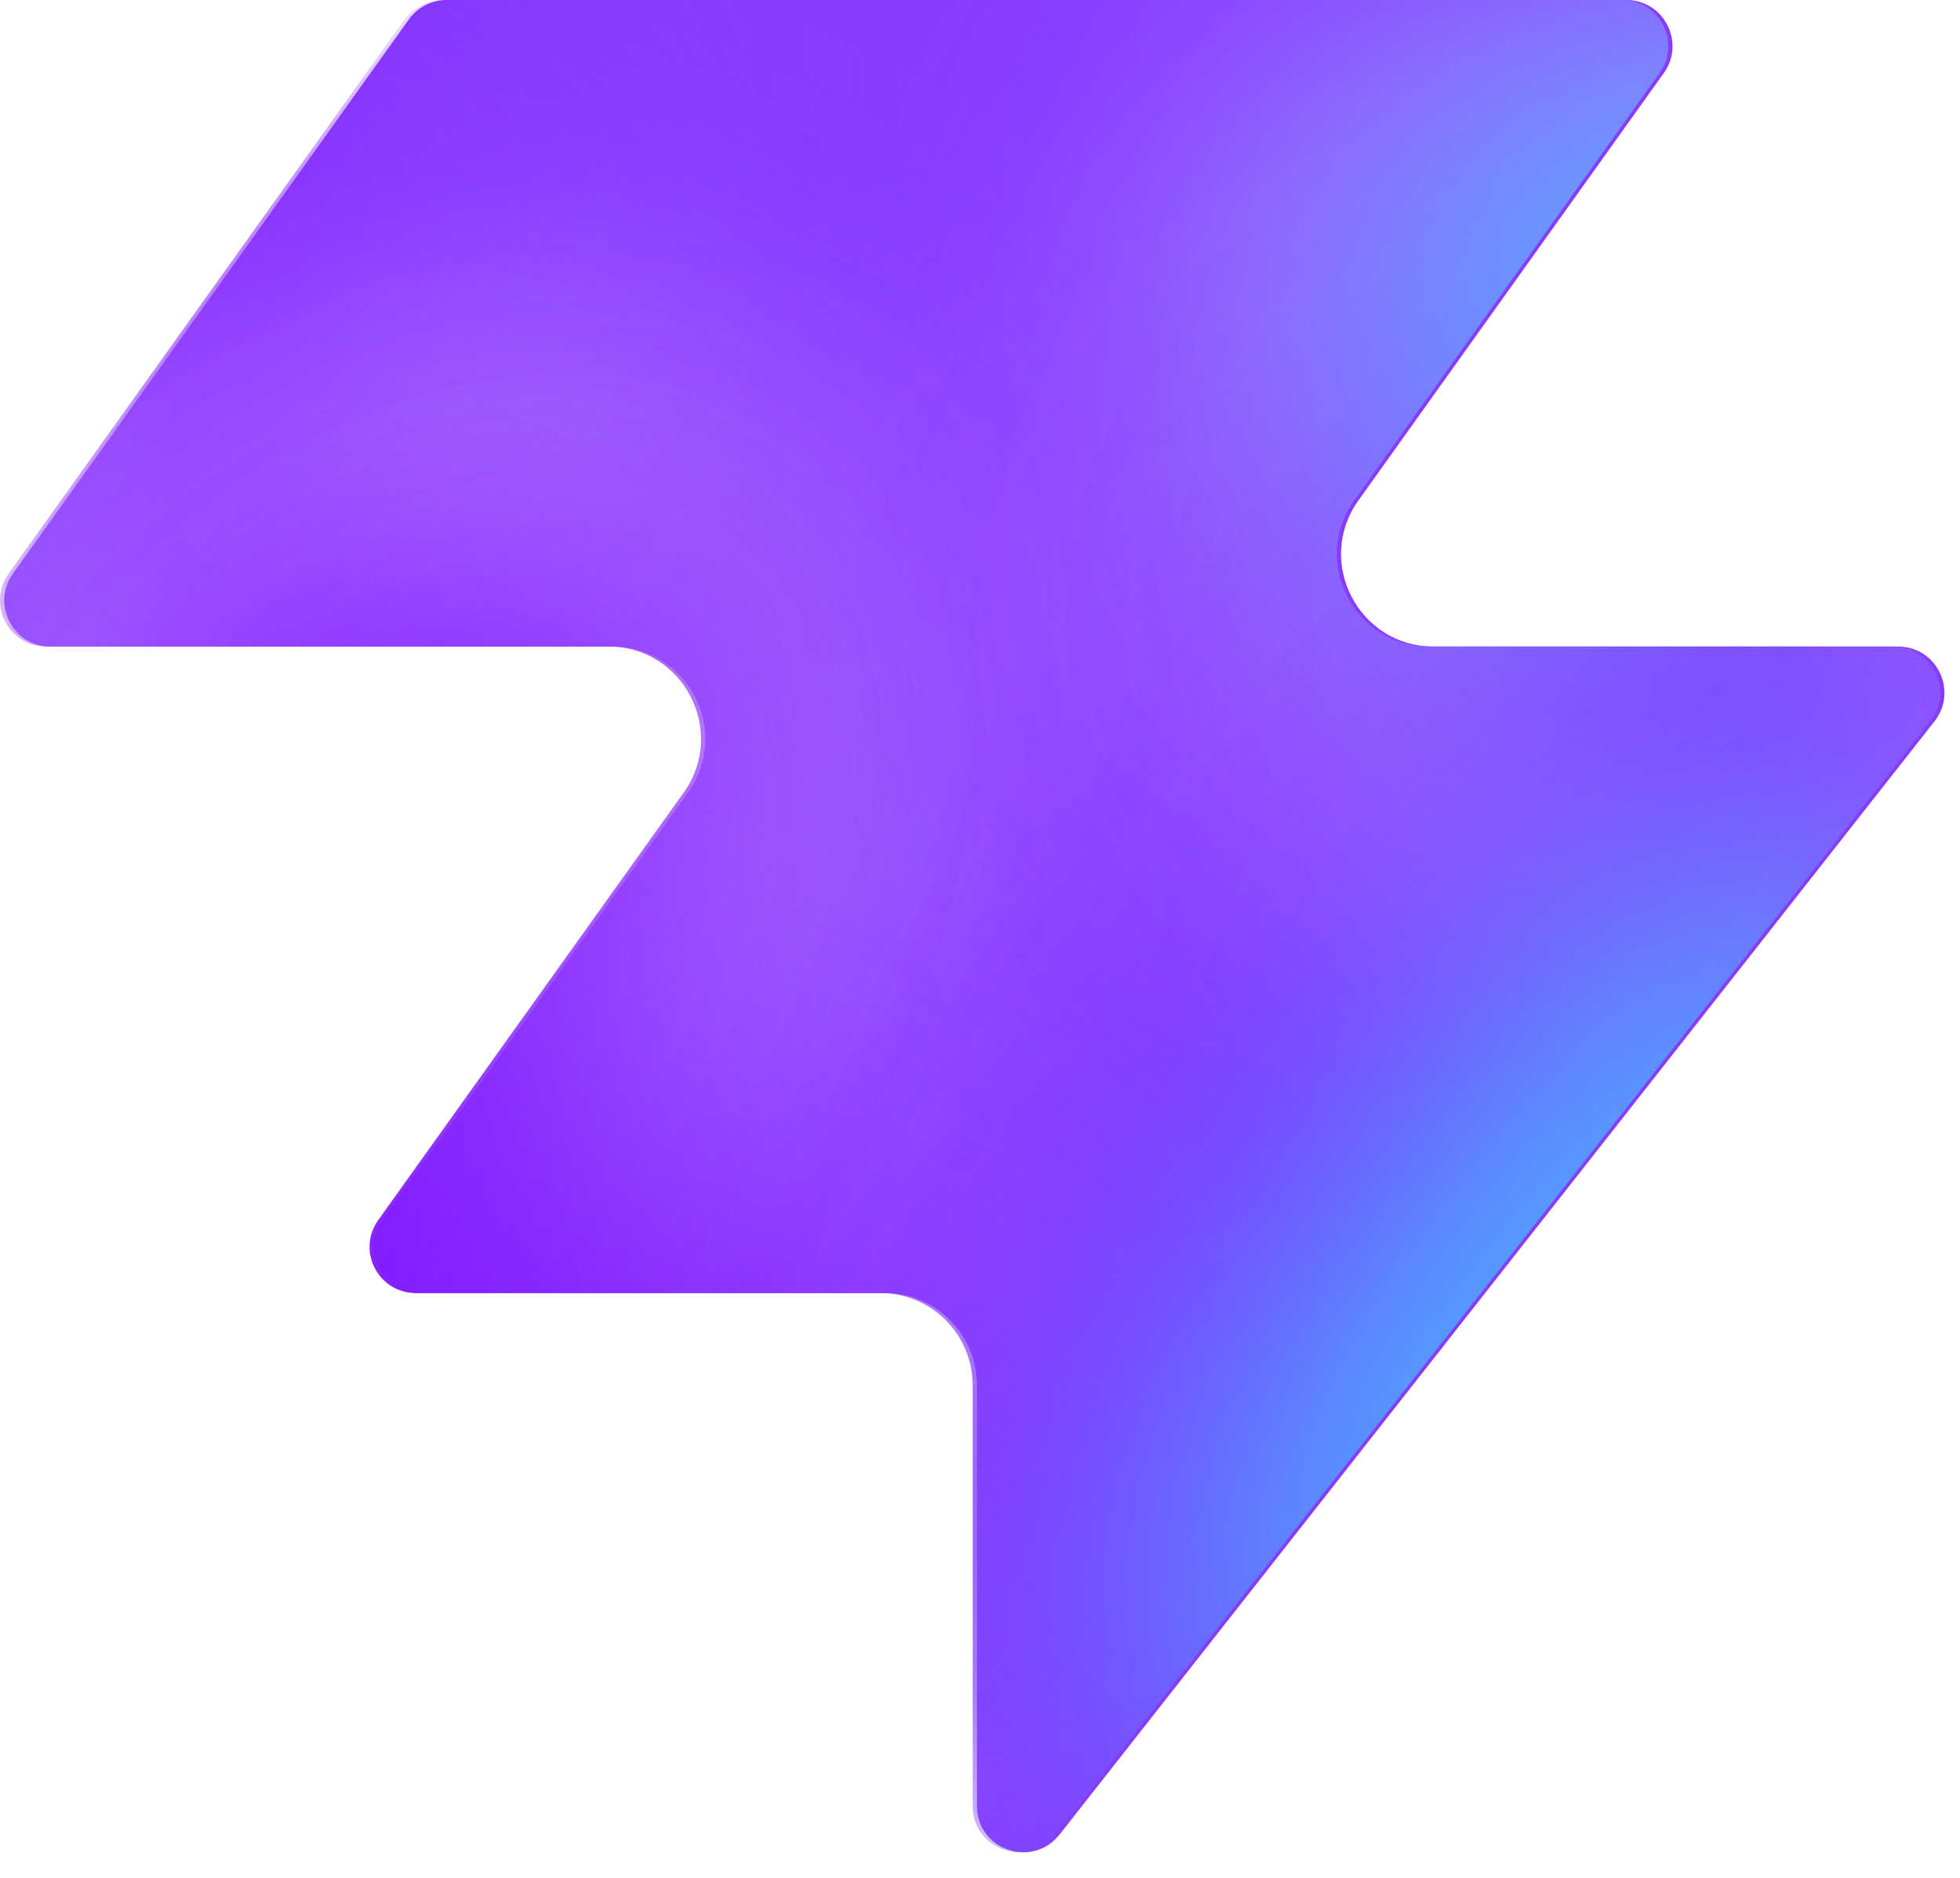
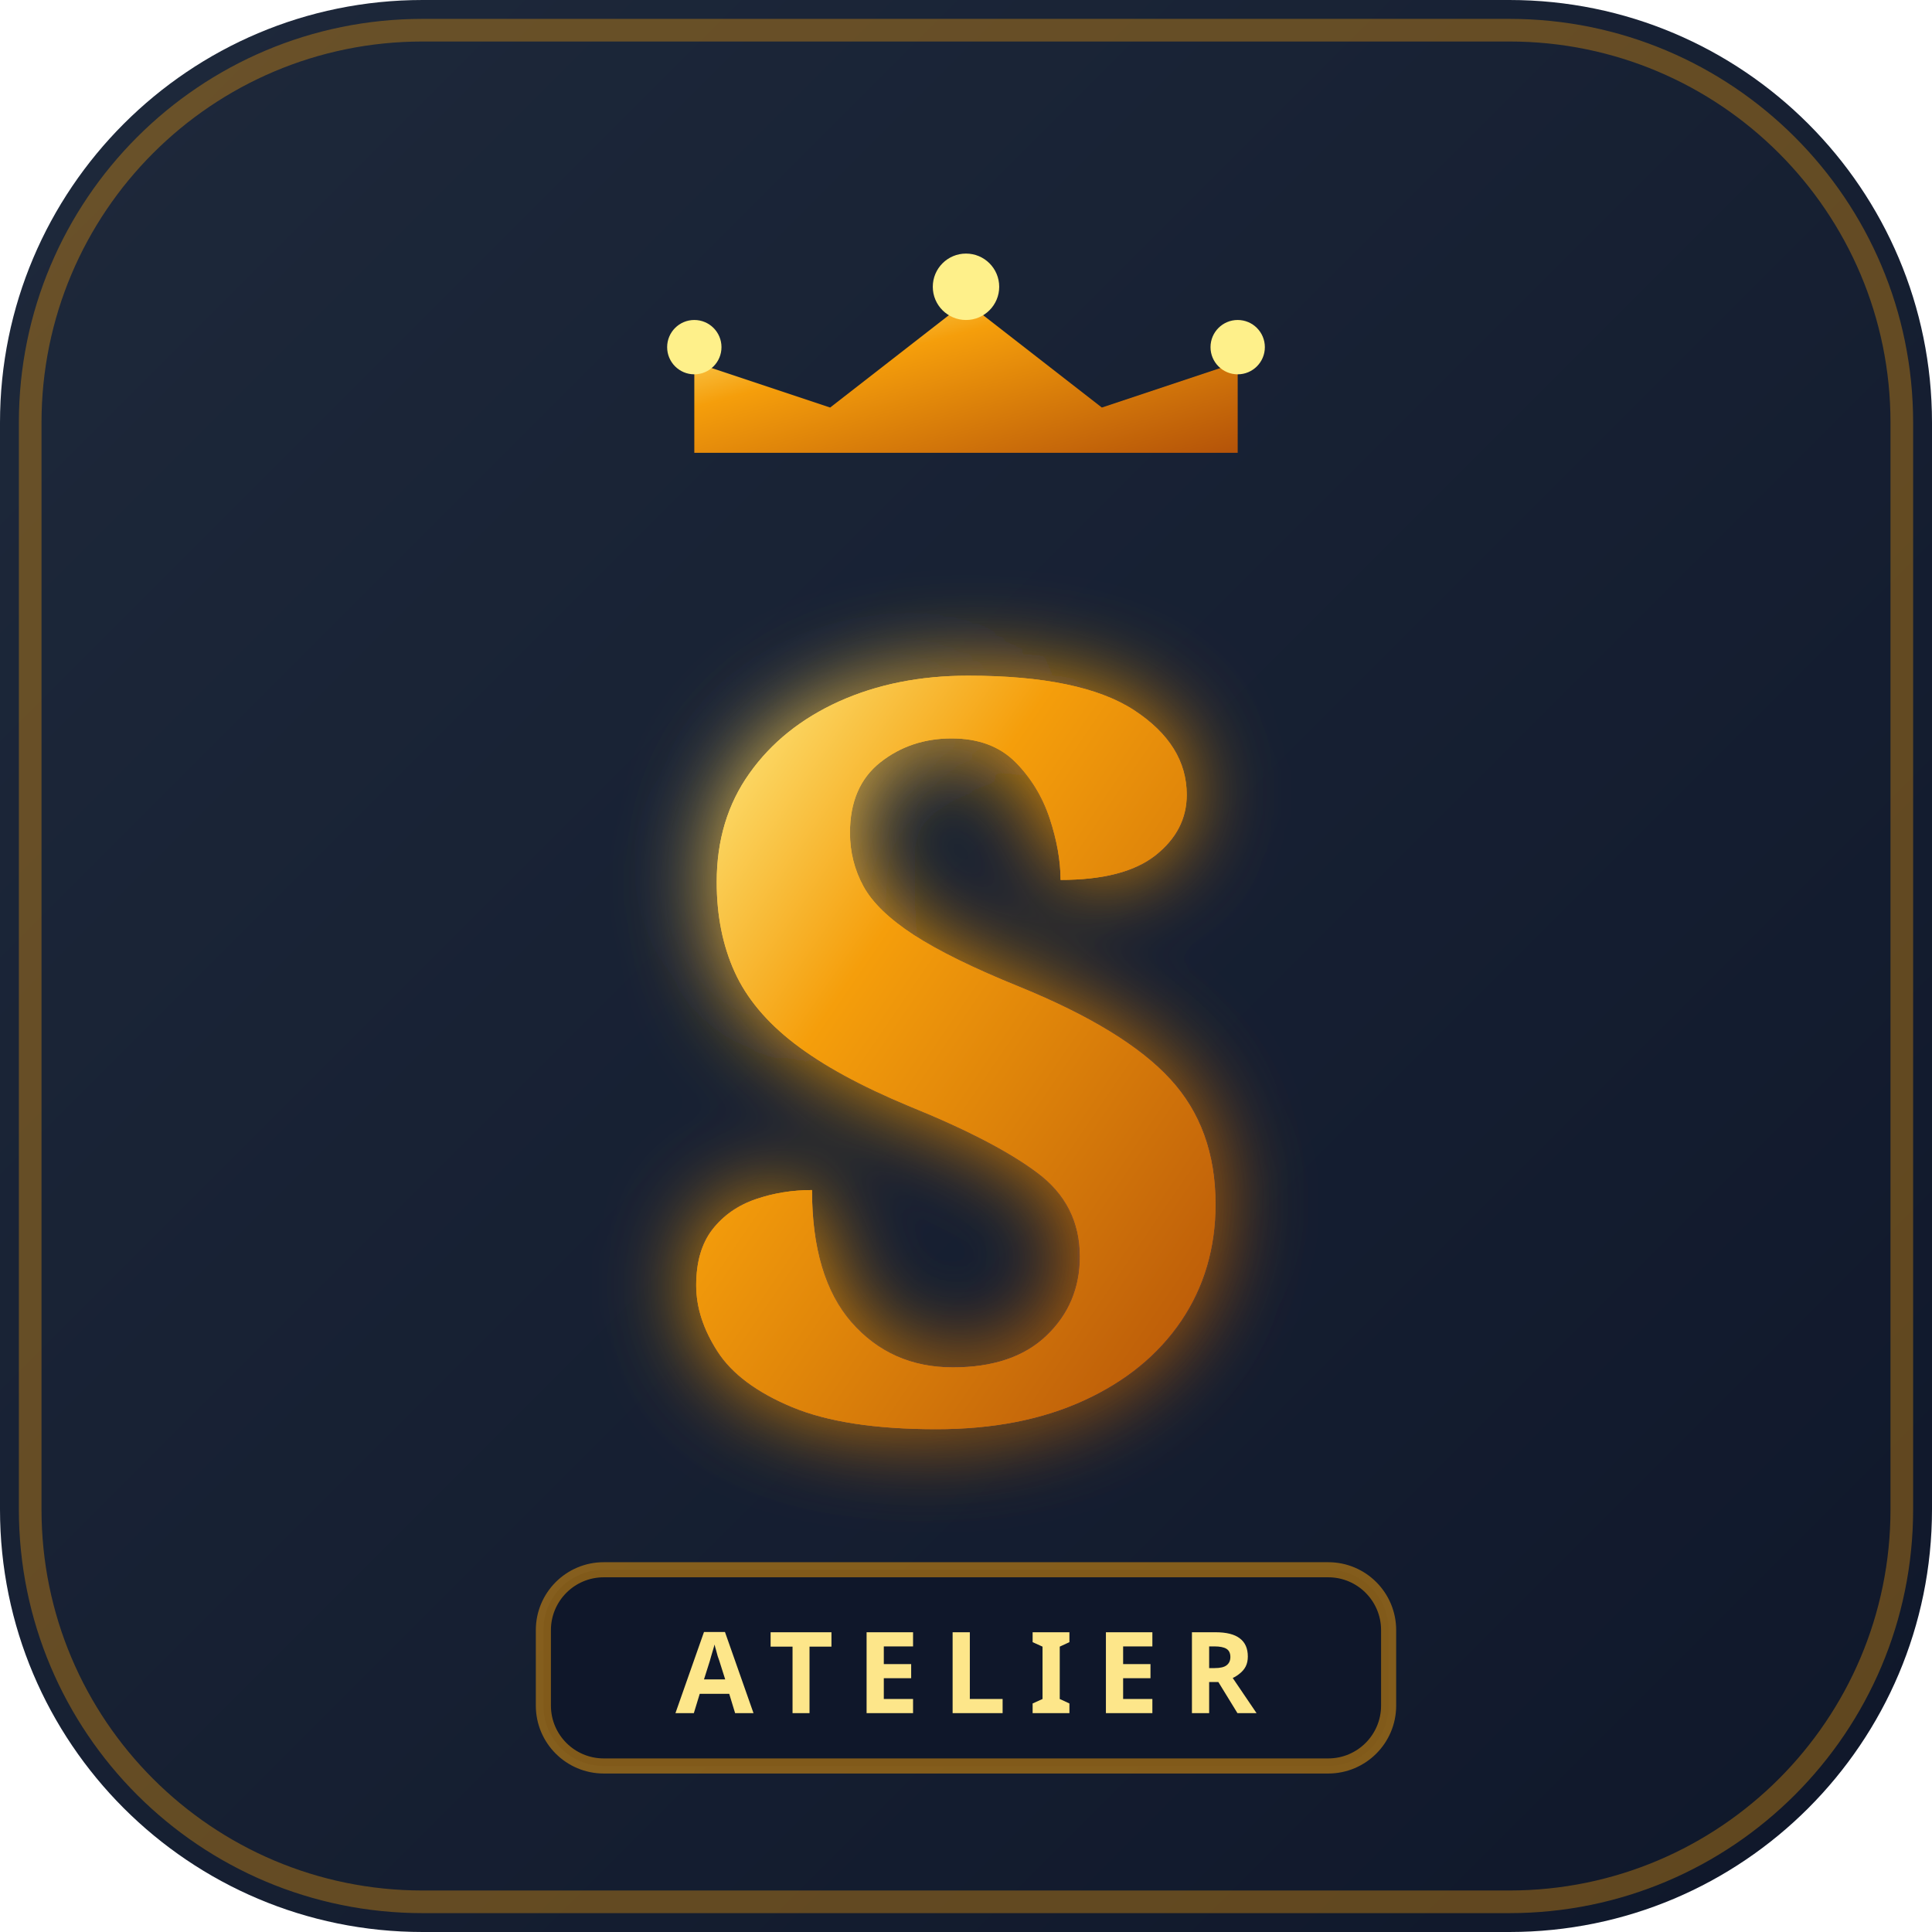
- <svg xmlns="http://www.w3.org/2000/svg" width="48" height="46" fill="none" viewBox="0 0 48 46">
-   <path fill="#863bff" d="M25.946 44.938c-.664.845-2.021.375-2.021-.698V33.937a2.26 2.26 0 0 0-2.262-2.262H10.287c-.92 0-1.456-1.04-.92-1.788l7.48-10.471c1.07-1.497 0-3.578-1.842-3.578H1.237c-.92 0-1.456-1.04-.92-1.788L10.013.474c.214-.297.556-.474.92-.474h28.894c.92 0 1.456 1.04.92 1.788l-7.48 10.471c-1.07 1.498 0 3.579 1.842 3.579h11.377c.943 0 1.473 1.088.89 1.83L25.947 44.94z" style="fill:#863bff;fill:color(display-p3 .525 .23 1);fill-opacity:1" />
-   <mask id="a" width="48" height="46" x="0" y="0" maskUnits="userSpaceOnUse" style="mask-type:alpha">
-     <path fill="#000" d="M25.842 44.938c-.664.844-2.021.375-2.021-.698V33.937a2.26 2.26 0 0 0-2.262-2.262H10.183c-.92 0-1.456-1.04-.92-1.788l7.48-10.471c1.07-1.498 0-3.579-1.842-3.579H1.133c-.92 0-1.456-1.04-.92-1.787L9.91.473c.214-.297.556-.474.92-.474h28.894c.92 0 1.456 1.04.92 1.788l-7.48 10.471c-1.07 1.498 0 3.578 1.842 3.578h11.377c.943 0 1.473 1.088.89 1.832L25.843 44.94z" style="fill:#000;fill-opacity:1" />
-   </mask>
-   <g mask="url(#a)">
-     <g filter="url(#b)">
-       <ellipse cx="5.508" cy="14.704" fill="#ede6ff" rx="5.508" ry="14.704" style="fill:#ede6ff;fill:color(display-p3 .927 .903 1);fill-opacity:1" transform="matrix(.00324 1 1 -.00324 -4.47 31.516)" />
-     </g>
-     <g filter="url(#c)">
-       <ellipse cx="10.399" cy="29.851" fill="#ede6ff" rx="10.399" ry="29.851" style="fill:#ede6ff;fill:color(display-p3 .927 .903 1);fill-opacity:1" transform="matrix(.00324 1 1 -.00324 -39.328 7.883)" />
-     </g>
-     <g filter="url(#d)">
-       <ellipse cx="5.508" cy="30.487" fill="#7e14ff" rx="5.508" ry="30.487" style="fill:#7e14ff;fill:color(display-p3 .492 .077 1);fill-opacity:1" transform="rotate(89.814 -25.913 -14.639)scale(1 -1)" />
-     </g>
-     <g filter="url(#e)">
-       <ellipse cx="5.508" cy="30.599" fill="#7e14ff" rx="5.508" ry="30.599" style="fill:#7e14ff;fill:color(display-p3 .492 .077 1);fill-opacity:1" transform="rotate(89.814 -32.644 -3.334)scale(1 -1)" />
-     </g>
-     <g filter="url(#f)">
-       <ellipse cx="5.508" cy="30.599" fill="#7e14ff" rx="5.508" ry="30.599" style="fill:#7e14ff;fill:color(display-p3 .492 .077 1);fill-opacity:1" transform="matrix(.00324 1 1 -.00324 -34.34 30.47)" />
-     </g>
-     <g filter="url(#g)">
-       <ellipse cx="14.072" cy="22.078" fill="#ede6ff" rx="14.072" ry="22.078" style="fill:#ede6ff;fill:color(display-p3 .927 .903 1);fill-opacity:1" transform="rotate(93.35 24.506 48.493)scale(-1 1)" />
-     </g>
-     <g filter="url(#h)">
-       <ellipse cx="3.47" cy="21.501" fill="#7e14ff" rx="3.47" ry="21.501" style="fill:#7e14ff;fill:color(display-p3 .492 .077 1);fill-opacity:1" transform="rotate(89.009 28.708 47.59)scale(-1 1)" />
-     </g>
-     <g filter="url(#i)">
-       <ellipse cx="3.47" cy="21.501" fill="#7e14ff" rx="3.47" ry="21.501" style="fill:#7e14ff;fill:color(display-p3 .492 .077 1);fill-opacity:1" transform="rotate(89.009 28.708 47.59)scale(-1 1)" />
-     </g>
-     <g filter="url(#j)">
-       <ellipse cx=".387" cy="8.972" fill="#7e14ff" rx="4.407" ry="29.108" style="fill:#7e14ff;fill:color(display-p3 .492 .077 1);fill-opacity:1" transform="rotate(39.51 .387 8.972)" />
-     </g>
-     <g filter="url(#k)">
-       <ellipse cx="47.523" cy="-6.092" fill="#7e14ff" rx="4.407" ry="29.108" style="fill:#7e14ff;fill:color(display-p3 .492 .077 1);fill-opacity:1" transform="rotate(37.892 47.523 -6.092)" />
-     </g>
-     <g filter="url(#l)">
-       <ellipse cx="41.412" cy="6.333" fill="#47bfff" rx="5.971" ry="9.665" style="fill:#47bfff;fill:color(display-p3 .28 .748 1);fill-opacity:1" transform="rotate(37.892 41.412 6.333)" />
-     </g>
-     <g filter="url(#m)">
-       <ellipse cx="-1.879" cy="38.332" fill="#7e14ff" rx="4.407" ry="29.108" style="fill:#7e14ff;fill:color(display-p3 .492 .077 1);fill-opacity:1" transform="rotate(37.892 -1.88 38.332)" />
-     </g>
-     <g filter="url(#n)">
-       <ellipse cx="-1.879" cy="38.332" fill="#7e14ff" rx="4.407" ry="29.108" style="fill:#7e14ff;fill:color(display-p3 .492 .077 1);fill-opacity:1" transform="rotate(37.892 -1.88 38.332)" />
-     </g>
-     <g filter="url(#o)">
-       <ellipse cx="35.651" cy="29.907" fill="#7e14ff" rx="4.407" ry="29.108" style="fill:#7e14ff;fill:color(display-p3 .492 .077 1);fill-opacity:1" transform="rotate(37.892 35.651 29.907)" />
-     </g>
-     <g filter="url(#p)">
-       <ellipse cx="38.418" cy="32.4" fill="#47bfff" rx="5.971" ry="15.297" style="fill:#47bfff;fill:color(display-p3 .28 .748 1);fill-opacity:1" transform="rotate(37.892 38.418 32.4)" />
-     </g>
-   </g>
+ <svg xmlns="http://www.w3.org/2000/svg" viewBox="0 0 128 128" width="128" height="128">
  <defs>
-     <filter id="b" width="60.045" height="41.654" x="-19.77" y="16.149" color-interpolation-filters="sRGB" filterUnits="userSpaceOnUse">
-       <feFlood flood-opacity="0" result="BackgroundImageFix" />
-       <feBlend in="SourceGraphic" in2="BackgroundImageFix" result="shape" />
-       <feGaussianBlur result="effect1_foregroundBlur_2002_17158" stdDeviation="7.659" />
-     </filter>
-     <filter id="c" width="90.34" height="51.437" x="-54.613" y="-7.533" color-interpolation-filters="sRGB" filterUnits="userSpaceOnUse">
-       <feFlood flood-opacity="0" result="BackgroundImageFix" />
-       <feBlend in="SourceGraphic" in2="BackgroundImageFix" result="shape" />
-       <feGaussianBlur result="effect1_foregroundBlur_2002_17158" stdDeviation="7.659" />
-     </filter>
-     <filter id="d" width="79.355" height="29.4" x="-49.64" y="2.03" color-interpolation-filters="sRGB" filterUnits="userSpaceOnUse">
-       <feFlood flood-opacity="0" result="BackgroundImageFix" />
-       <feBlend in="SourceGraphic" in2="BackgroundImageFix" result="shape" />
-       <feGaussianBlur result="effect1_foregroundBlur_2002_17158" stdDeviation="4.596" />
-     </filter>
-     <filter id="e" width="79.579" height="29.4" x="-45.045" y="20.029" color-interpolation-filters="sRGB" filterUnits="userSpaceOnUse">
-       <feFlood flood-opacity="0" result="BackgroundImageFix" />
-       <feBlend in="SourceGraphic" in2="BackgroundImageFix" result="shape" />
-       <feGaussianBlur result="effect1_foregroundBlur_2002_17158" stdDeviation="4.596" />
-     </filter>
-     <filter id="f" width="79.579" height="29.4" x="-43.513" y="21.178" color-interpolation-filters="sRGB" filterUnits="userSpaceOnUse">
-       <feFlood flood-opacity="0" result="BackgroundImageFix" />
-       <feBlend in="SourceGraphic" in2="BackgroundImageFix" result="shape" />
-       <feGaussianBlur result="effect1_foregroundBlur_2002_17158" stdDeviation="4.596" />
-     </filter>
-     <filter id="g" width="74.749" height="58.852" x="15.756" y="-17.901" color-interpolation-filters="sRGB" filterUnits="userSpaceOnUse">
-       <feFlood flood-opacity="0" result="BackgroundImageFix" />
-       <feBlend in="SourceGraphic" in2="BackgroundImageFix" result="shape" />
-       <feGaussianBlur result="effect1_foregroundBlur_2002_17158" stdDeviation="7.659" />
-     </filter>
-     <filter id="h" width="61.377" height="25.362" x="23.548" y="2.284" color-interpolation-filters="sRGB" filterUnits="userSpaceOnUse">
-       <feFlood flood-opacity="0" result="BackgroundImageFix" />
-       <feBlend in="SourceGraphic" in2="BackgroundImageFix" result="shape" />
-       <feGaussianBlur result="effect1_foregroundBlur_2002_17158" stdDeviation="4.596" />
-     </filter>
-     <filter id="i" width="61.377" height="25.362" x="23.548" y="2.284" color-interpolation-filters="sRGB" filterUnits="userSpaceOnUse">
-       <feFlood flood-opacity="0" result="BackgroundImageFix" />
-       <feBlend in="SourceGraphic" in2="BackgroundImageFix" result="shape" />
-       <feGaussianBlur result="effect1_foregroundBlur_2002_17158" stdDeviation="4.596" />
-     </filter>
-     <filter id="j" width="56.045" height="63.649" x="-27.636" y="-22.853" color-interpolation-filters="sRGB" filterUnits="userSpaceOnUse">
-       <feFlood flood-opacity="0" result="BackgroundImageFix" />
-       <feBlend in="SourceGraphic" in2="BackgroundImageFix" result="shape" />
-       <feGaussianBlur result="effect1_foregroundBlur_2002_17158" stdDeviation="4.596" />
-     </filter>
-     <filter id="k" width="54.814" height="64.646" x="20.116" y="-38.415" color-interpolation-filters="sRGB" filterUnits="userSpaceOnUse">
-       <feFlood flood-opacity="0" result="BackgroundImageFix" />
-       <feBlend in="SourceGraphic" in2="BackgroundImageFix" result="shape" />
-       <feGaussianBlur result="effect1_foregroundBlur_2002_17158" stdDeviation="4.596" />
-     </filter>
-     <filter id="l" width="33.541" height="35.313" x="24.641" y="-11.323" color-interpolation-filters="sRGB" filterUnits="userSpaceOnUse">
-       <feFlood flood-opacity="0" result="BackgroundImageFix" />
-       <feBlend in="SourceGraphic" in2="BackgroundImageFix" result="shape" />
-       <feGaussianBlur result="effect1_foregroundBlur_2002_17158" stdDeviation="4.596" />
-     </filter>
-     <filter id="m" width="54.814" height="64.646" x="-29.286" y="6.009" color-interpolation-filters="sRGB" filterUnits="userSpaceOnUse">
-       <feFlood flood-opacity="0" result="BackgroundImageFix" />
-       <feBlend in="SourceGraphic" in2="BackgroundImageFix" result="shape" />
-       <feGaussianBlur result="effect1_foregroundBlur_2002_17158" stdDeviation="4.596" />
-     </filter>
-     <filter id="n" width="54.814" height="64.646" x="-29.286" y="6.009" color-interpolation-filters="sRGB" filterUnits="userSpaceOnUse">
-       <feFlood flood-opacity="0" result="BackgroundImageFix" />
-       <feBlend in="SourceGraphic" in2="BackgroundImageFix" result="shape" />
-       <feGaussianBlur result="effect1_foregroundBlur_2002_17158" stdDeviation="4.596" />
-     </filter>
-     <filter id="o" width="54.814" height="64.646" x="8.244" y="-2.416" color-interpolation-filters="sRGB" filterUnits="userSpaceOnUse">
-       <feFlood flood-opacity="0" result="BackgroundImageFix" />
-       <feBlend in="SourceGraphic" in2="BackgroundImageFix" result="shape" />
-       <feGaussianBlur result="effect1_foregroundBlur_2002_17158" stdDeviation="4.596" />
-     </filter>
-     <filter id="p" width="39.409" height="43.623" x="18.713" y="10.588" color-interpolation-filters="sRGB" filterUnits="userSpaceOnUse">
-       <feFlood flood-opacity="0" result="BackgroundImageFix" />
-       <feBlend in="SourceGraphic" in2="BackgroundImageFix" result="shape" />
-       <feGaussianBlur result="effect1_foregroundBlur_2002_17158" stdDeviation="4.596" />
+     <linearGradient id="bgAdmin" x1="0%" y1="0%" x2="100%" y2="100%">
+       <stop offset="0%" stop-color="#1E293B" />
+       <stop offset="100%" stop-color="#0F172A" />
+     </linearGradient>
+     <linearGradient id="goldAdmin" x1="0%" y1="0%" x2="100%" y2="100%">
+       <stop offset="0%" stop-color="#FEF08A" />
+       <stop offset="35%" stop-color="#F59E0B" />
+       <stop offset="100%" stop-color="#B45309" />
+     </linearGradient>
+     <filter id="glowAdmin" x="-20%" y="-20%" width="140%" height="140%">
+       <feGaussianBlur stdDeviation="3" result="blur" />
+       <feComposite in="SourceGraphic" in2="blur" operator="over" />
    </filter>
  </defs>
+   <rect width="128" height="128" rx="28" fill="url(#bgAdmin)" />
+   <rect x="2" y="2" width="124" height="124" rx="26" fill="none" stroke="#F59E0B" stroke-opacity="0.35" stroke-width="1.5" />
+   <polygon points="46,30 46,24 55,27 64,20 73,27 82,24 82,30" fill="url(#goldAdmin)" />
+   <circle cx="46" cy="23" r="1.8" fill="#FEF08A" />
+   <circle cx="64" cy="19" r="2.2" fill="#FEF08A" />
+   <circle cx="82" cy="23" r="1.8" fill="#FEF08A" />
+   <text x="64" y="94" font-family="Georgia, serif" font-size="68" font-weight="bold" fill="url(#goldAdmin)" text-anchor="middle" filter="url(#glowAdmin)">S</text>
+   <text x="64" y="94" font-family="Georgia, serif" font-size="68" font-weight="bold" fill="url(#goldAdmin)" text-anchor="middle">S</text>
+   <rect x="36" y="104" width="56" height="13" rx="4" fill="#0F172A" stroke="#F59E0B" stroke-opacity="0.5" stroke-width="1" />
+   <text x="64" y="113.5" font-family="sans-serif" font-size="7.5" font-weight="bold" letter-spacing="1.5" fill="#FDE68A" text-anchor="middle">ATELIER</text>
</svg>
